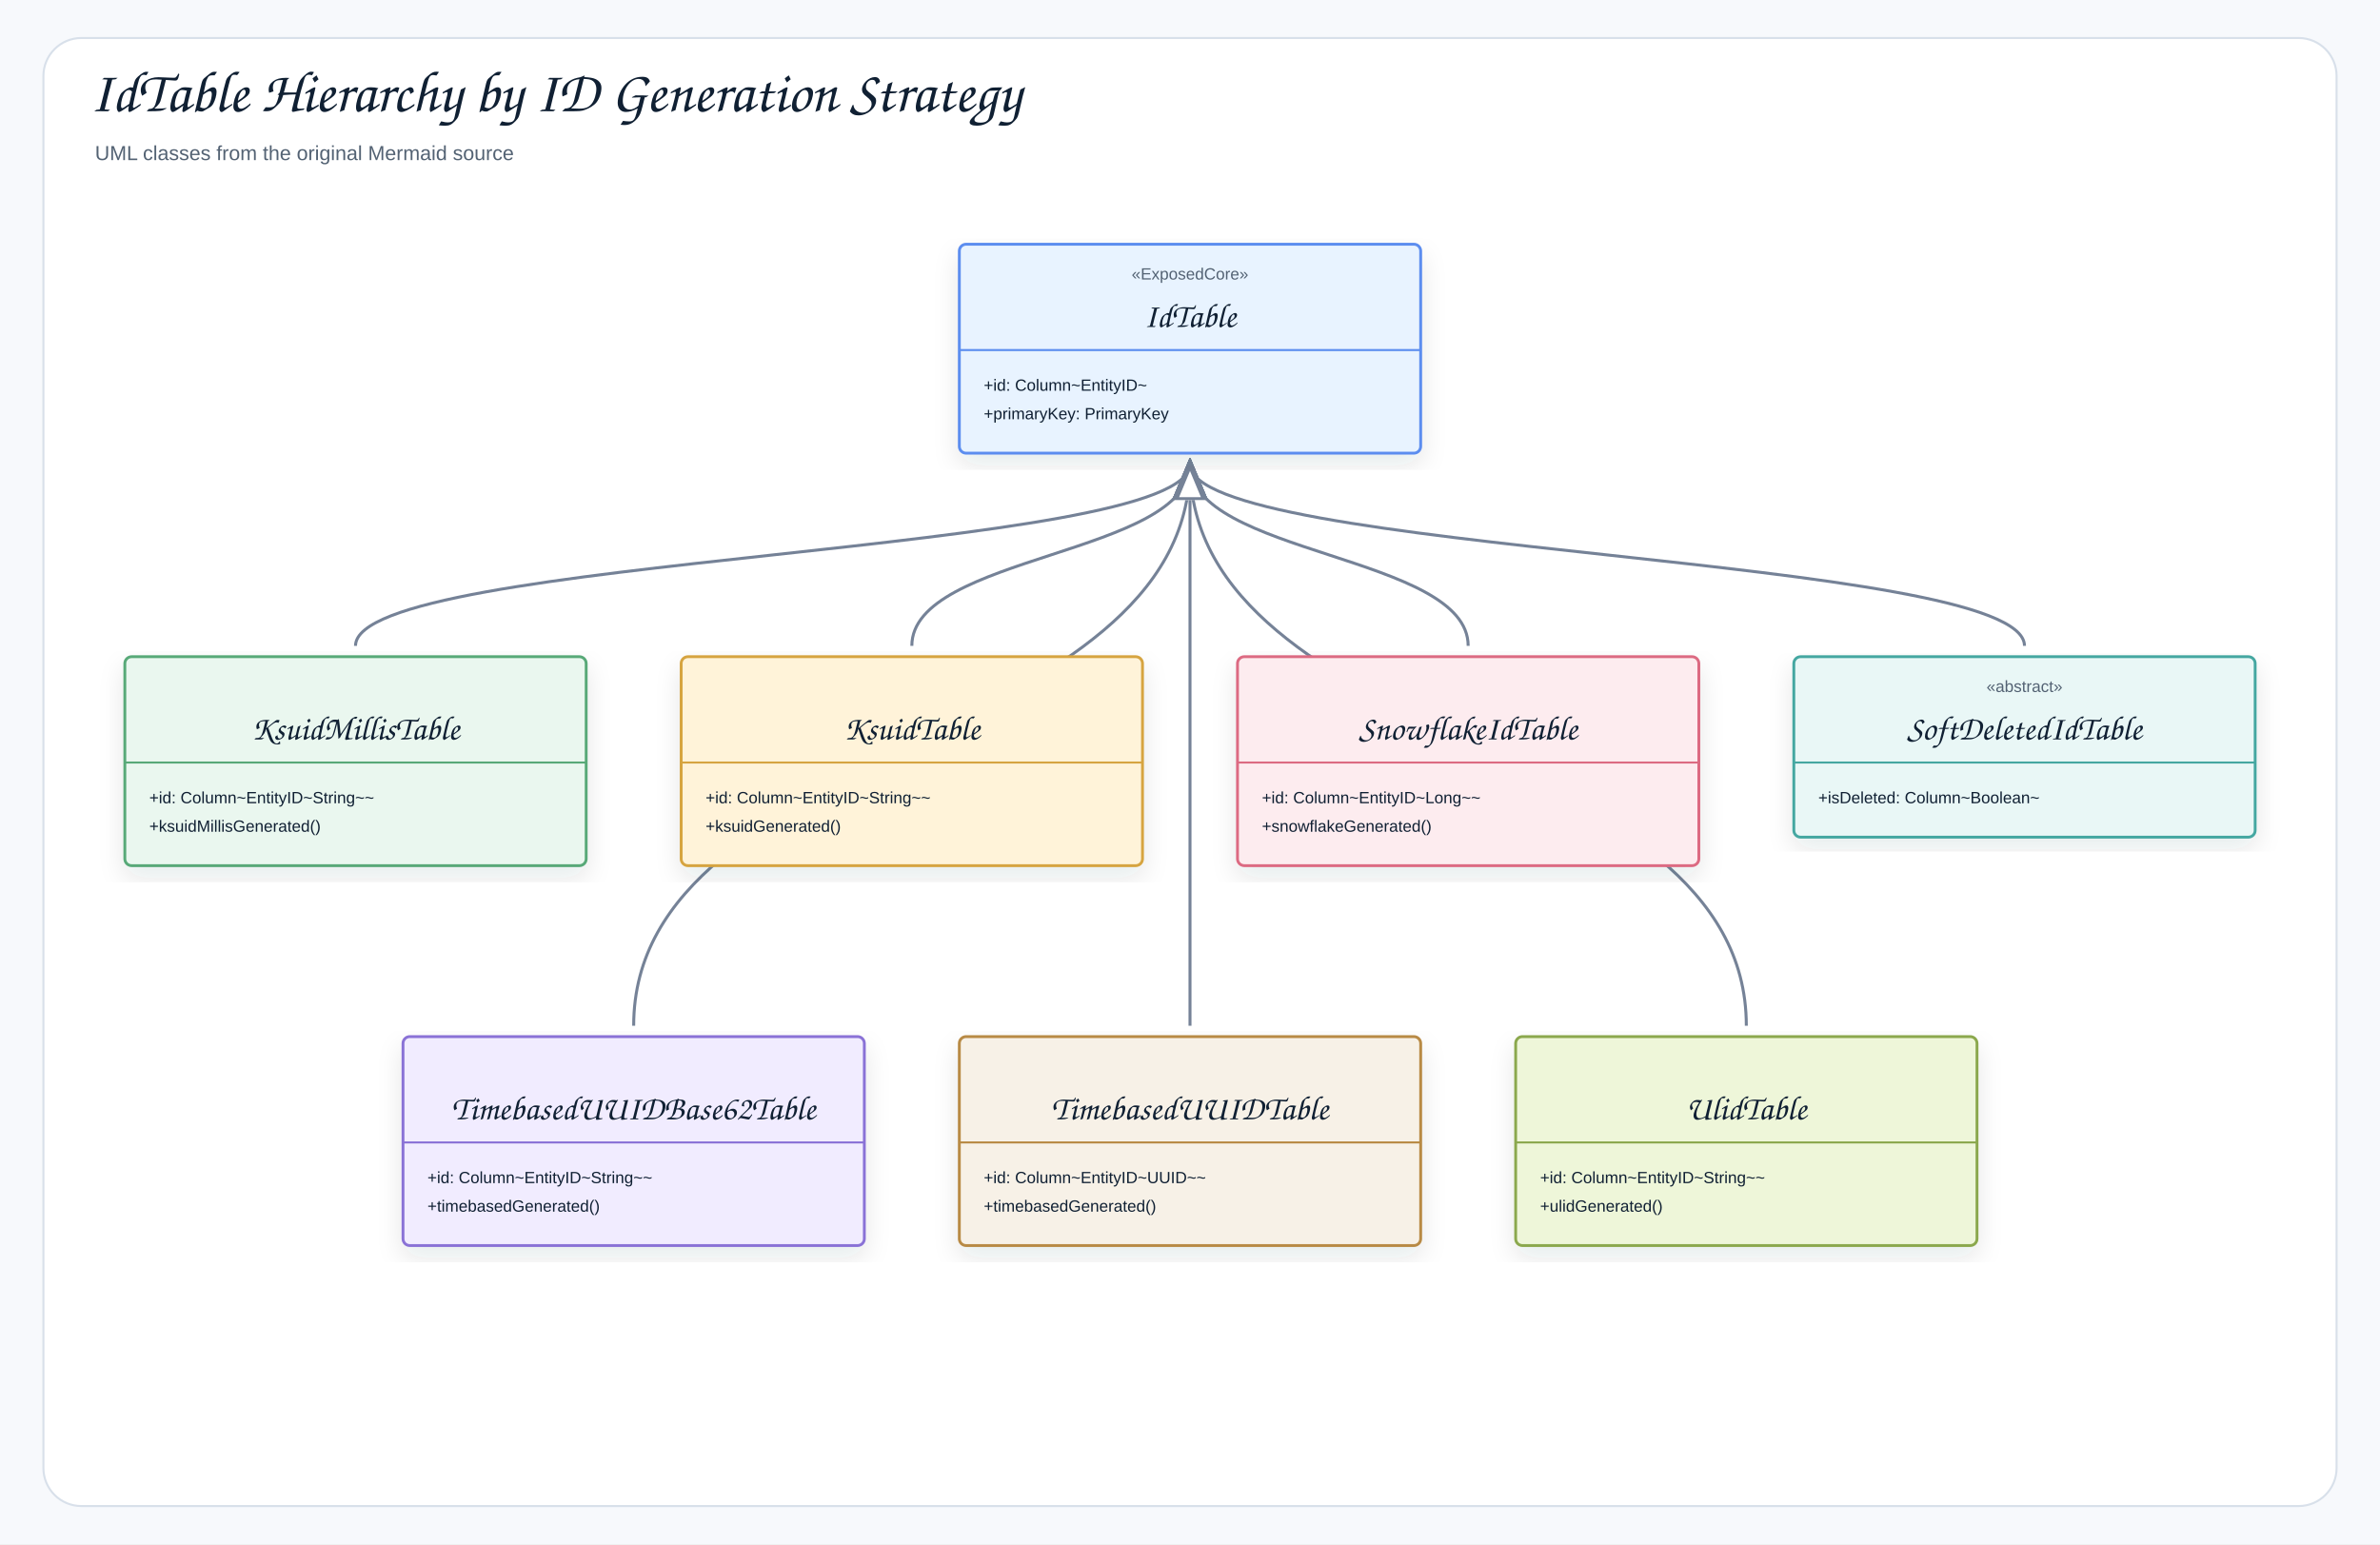
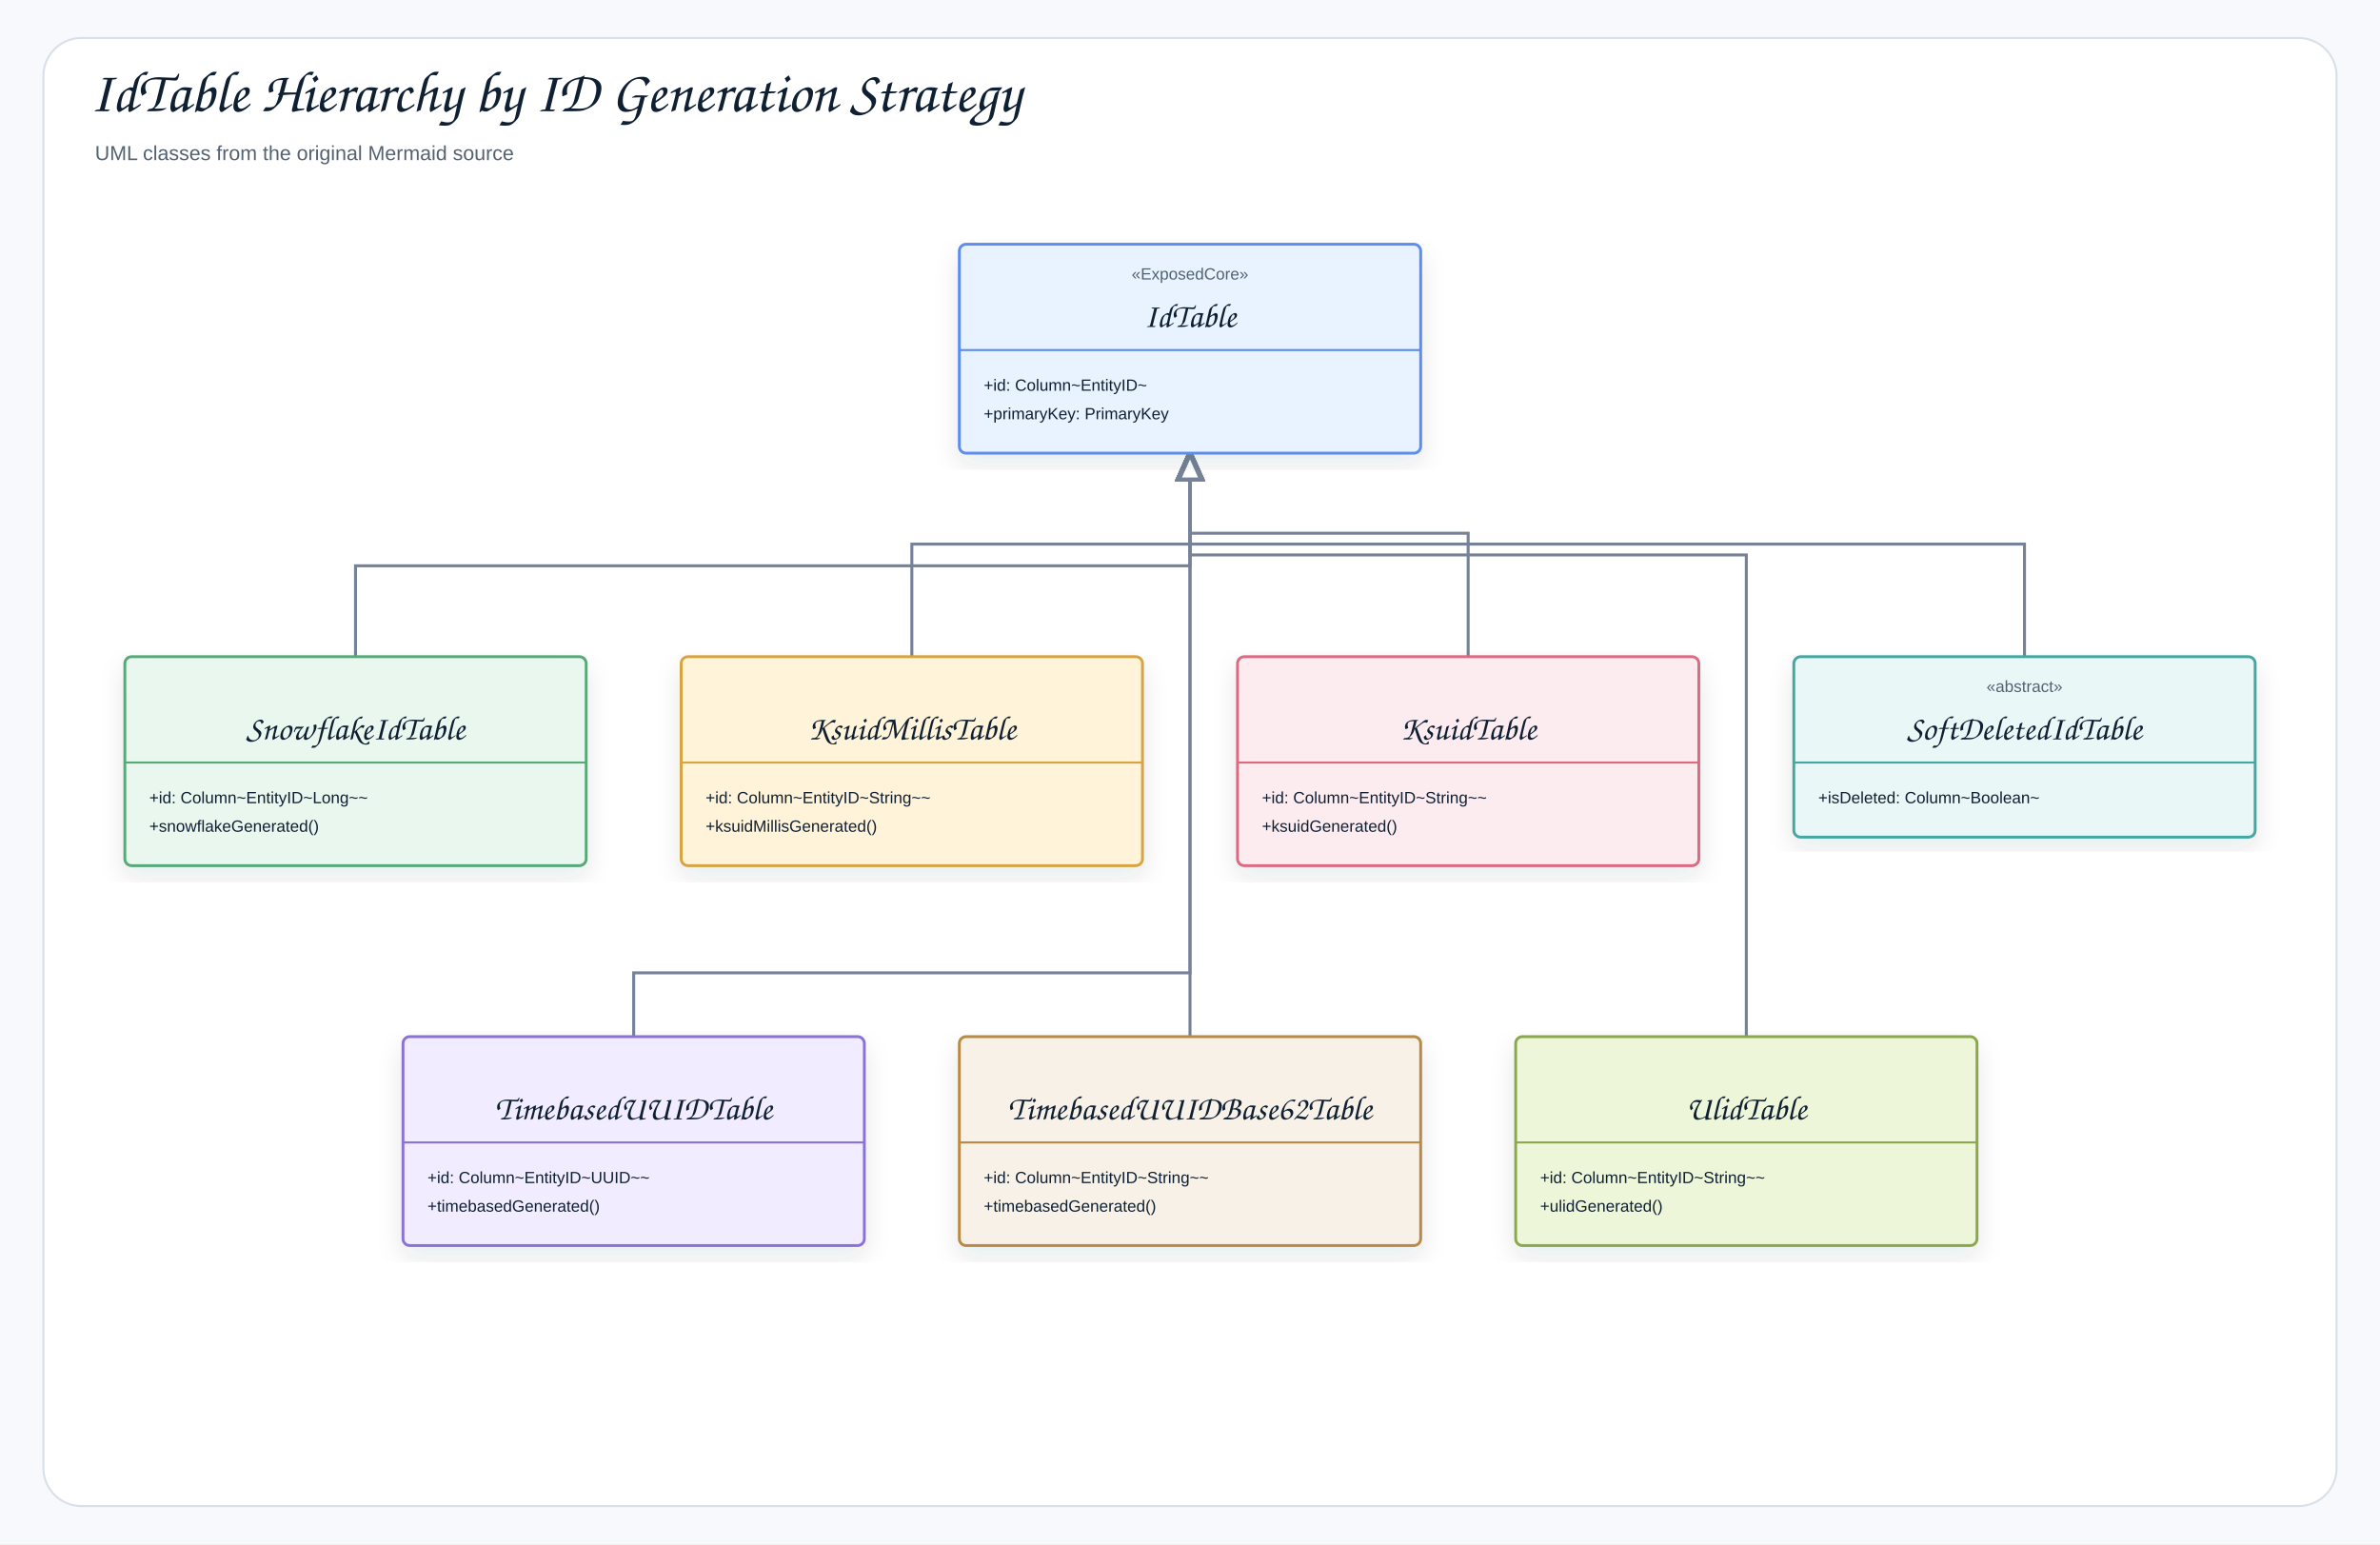
<svg xmlns="http://www.w3.org/2000/svg" width="1754" height="1138" viewBox="0 0 1754 1138" role="img" aria-label="IdTable Hierarchy by ID Generation Strategy">
  <defs>
    <filter id="shadow" x="-8%" y="-8%" width="116%" height="116%">
      <feDropShadow dx="0" dy="8" stdDeviation="9" flood-color="#1f2937" flood-opacity="0.10" />
    </filter>
-     <marker id="openArrow" markerWidth="12" markerHeight="10" refX="10" refY="5" orient="auto" markerUnits="strokeWidth">
-       <path d="M 1 1 L 10 5 L 1 9" fill="none" stroke="#758297" stroke-width="1.8" stroke-linecap="round" stroke-linejoin="round" />
+     <marker id="openArrow" markerWidth="10" markerHeight="8" refX="8.5" refY="4" orient="auto" markerUnits="strokeWidth">
+       <path d="M 1 1 L 8.5 4 L 1 7" fill="none" stroke="#758297" stroke-width="1.7" stroke-linecap="round" stroke-linejoin="round" />
    </marker>
-     <marker id="inherit" markerWidth="14" markerHeight="12" refX="12" refY="6" orient="auto" markerUnits="strokeWidth">
-       <path d="M 0 1 L 12 6 L 0 11 Z" fill="#ffffff" stroke="#758297" stroke-width="1.8" />
+     <marker id="inherit" markerWidth="11" markerHeight="10" refX="9.5" refY="5" orient="auto" markerUnits="strokeWidth">
+       <path d="M 0.5 1 L 9.5 5 L 0.5 9 Z" fill="#ffffff" stroke="#758297" stroke-width="1.7" />
    </marker>
    <style>
    .canvas{fill:#f7f9fc}.frame{fill:#fff;stroke:#d8e0ea;stroke-width:1.5}
    .title{font-family:"Architects Daughter","Comic Sans MS","Comic Sans",cursive;font-size:43px;font-weight:400;fill:#102033}
    .subtitle{font-family:"Comic Sans MS","Comic Sans","Comic Neue",Arial,sans-serif;font-size:15px;font-weight:400;fill:#536273}
    .label{font-family:"Architects Daughter","Comic Sans MS","Comic Sans",cursive;font-size:25px;font-weight:400;fill:#102033}
    .smallLabel{font-family:"Architects Daughter","Comic Sans MS","Comic Sans",cursive;font-size:21px;font-weight:400;fill:#102033}
    .mono{font-family:"Comic Sans MS","Comic Sans","Comic Neue",Arial,sans-serif;font-size:12px;font-weight:400;fill:#102033}
    .small{font-family:"Comic Sans MS","Comic Sans","Comic Neue",Arial,sans-serif;font-size:12px;font-weight:400;fill:#536273}
    .strong{font-family:"Comic Sans MS","Comic Sans","Comic Neue",Arial,sans-serif;font-size:13px;font-weight:400;fill:#102033}
    .card{stroke-width:2.1;filter:url(#shadow)}.compartment{stroke-width:1.5;fill:none}
    .line{stroke:#758297;stroke-width:2.1;fill:none;marker-end:url(#openArrow)}
    .plainLine{stroke:#758297;stroke-width:2.1;fill:none}
    .dashed{stroke:#758297;stroke-width:2.1;stroke-dasharray:7 6;fill:none;marker-end:url(#openArrow)}
    .inheritLine{stroke:#758297;stroke-width:2.2;fill:none;marker-end:url(#inherit)}
    .implLine{stroke:#758297;stroke-width:2.2;stroke-dasharray:8 7;fill:none;marker-end:url(#inherit)}
  </style>
  </defs>
  <rect class="canvas" width="1754" height="1138" />
  <rect class="frame" x="32" y="28" width="1690" height="1082" rx="28" />
  <text class="title" x="66" y="82">IdTable Hierarchy by ID Generation Strategy</text>
  <text class="subtitle" x="70" y="118">UML classes from the original Mermaid source</text>
-   <path class="inheritLine" d="M1492 476 C1492 409 877 409 877 342" />
-   <path class="inheritLine" d="M467 756 C467 549 877 549 877 342" />
-   <path class="inheritLine" d="M877 756 C877 549 877 549 877 342" />
-   <path class="inheritLine" d="M1082 476 C1082 409 877 409 877 342" />
-   <path class="inheritLine" d="M1287 756 C1287 549 877 549 877 342" />
-   <path class="inheritLine" d="M262 476 C262 409 877 409 877 342" />
-   <path class="inheritLine" d="M672 476 C672 409 877 409 877 342" />
+   <path class="inheritLine" d="M1492 484 L1492 401 L877 401 L877 334" />
+   <path class="inheritLine" d="M877 764 L877 334" />
+   <path class="inheritLine" d="M467 764 L467 717 L877 717 L877 334" />
+   <path class="inheritLine" d="M262 484 L262 417 L877 417 L877 334" />
+   <path class="inheritLine" d="M1287 764 L1287 409 L877 409 L877 334" />
+   <path class="inheritLine" d="M672 484 L672 401 L877 401 L877 334" />
+   <path class="inheritLine" d="M1082 484 L1082 393 L877 393 L877 334" />
  <g transform="translate(707,180)">
    <rect class="card" x="0" y="0" width="340" height="154" rx="5" fill="#E8F3FF" stroke="#5B8DEF" />
    <line class="compartment" x1="0" y1="78" x2="340" y2="78" stroke="#5B8DEF" />
    <text class="small" x="170" y="26" text-anchor="middle">«ExposedCore»</text>
    <text class="label" x="170" y="61" text-anchor="middle">IdTable</text>
    <text class="mono" x="18" y="108">+id: Column~EntityID~</text>
    <text class="mono" x="18" y="129">+primaryKey: PrimaryKey</text>
  </g>
  <g transform="translate(92,484)">
    <rect class="card" x="0" y="0" width="340" height="154" rx="5" fill="#EAF7EF" stroke="#58A978" />
    <line class="compartment" x1="0" y1="78" x2="340" y2="78" stroke="#58A978" />
    <text class="small" x="170" y="26" text-anchor="middle" />
-     <text class="label" x="170" y="61" text-anchor="middle">KsuidMillisTable</text>
-     <text class="mono" x="18" y="108">+id: Column~EntityID~String~~</text>
-     <text class="mono" x="18" y="129">+ksuidMillisGenerated()</text>
+     <text class="label" x="170" y="61" text-anchor="middle">SnowflakeIdTable</text>
+     <text class="mono" x="18" y="108">+id: Column~EntityID~Long~~</text>
+     <text class="mono" x="18" y="129">+snowflakeGenerated()</text>
  </g>
  <g transform="translate(502,484)">
    <rect class="card" x="0" y="0" width="340" height="154" rx="5" fill="#FFF3D9" stroke="#D6A441" />
    <line class="compartment" x1="0" y1="78" x2="340" y2="78" stroke="#D6A441" />
    <text class="small" x="170" y="26" text-anchor="middle" />
-     <text class="label" x="170" y="61" text-anchor="middle">KsuidTable</text>
+     <text class="label" x="170" y="61" text-anchor="middle">KsuidMillisTable</text>
    <text class="mono" x="18" y="108">+id: Column~EntityID~String~~</text>
-     <text class="mono" x="18" y="129">+ksuidGenerated()</text>
+     <text class="mono" x="18" y="129">+ksuidMillisGenerated()</text>
  </g>
  <g transform="translate(912,484)">
    <rect class="card" x="0" y="0" width="340" height="154" rx="5" fill="#FDECEF" stroke="#DC6B82" />
    <line class="compartment" x1="0" y1="78" x2="340" y2="78" stroke="#DC6B82" />
    <text class="small" x="170" y="26" text-anchor="middle" />
-     <text class="label" x="170" y="61" text-anchor="middle">SnowflakeIdTable</text>
-     <text class="mono" x="18" y="108">+id: Column~EntityID~Long~~</text>
-     <text class="mono" x="18" y="129">+snowflakeGenerated()</text>
+     <text class="label" x="170" y="61" text-anchor="middle">KsuidTable</text>
+     <text class="mono" x="18" y="108">+id: Column~EntityID~String~~</text>
+     <text class="mono" x="18" y="129">+ksuidGenerated()</text>
  </g>
  <g transform="translate(1322,484)">
    <rect class="card" x="0" y="0" width="340" height="133" rx="5" fill="#E9F7F6" stroke="#45A7A1" />
    <line class="compartment" x1="0" y1="78" x2="340" y2="78" stroke="#45A7A1" />
    <text class="small" x="170" y="26" text-anchor="middle">«abstract»</text>
    <text class="label" x="170" y="61" text-anchor="middle">SoftDeletedIdTable</text>
    <text class="mono" x="18" y="108">+isDeleted: Column~Boolean~</text>
  </g>
  <g transform="translate(297,764)">
    <rect class="card" x="0" y="0" width="340" height="154" rx="5" fill="#F1ECFF" stroke="#8A72D6" />
    <line class="compartment" x1="0" y1="78" x2="340" y2="78" stroke="#8A72D6" />
    <text class="small" x="170" y="26" text-anchor="middle" />
-     <text class="label" x="170" y="61" text-anchor="middle">TimebasedUUIDBase62Table</text>
-     <text class="mono" x="18" y="108">+id: Column~EntityID~String~~</text>
+     <text class="label" x="170" y="61" text-anchor="middle">TimebasedUUIDTable</text>
+     <text class="mono" x="18" y="108">+id: Column~EntityID~UUID~~</text>
    <text class="mono" x="18" y="129">+timebasedGenerated()</text>
  </g>
  <g transform="translate(707,764)">
    <rect class="card" x="0" y="0" width="340" height="154" rx="5" fill="#F7F1E7" stroke="#B88A44" />
    <line class="compartment" x1="0" y1="78" x2="340" y2="78" stroke="#B88A44" />
    <text class="small" x="170" y="26" text-anchor="middle" />
-     <text class="label" x="170" y="61" text-anchor="middle">TimebasedUUIDTable</text>
-     <text class="mono" x="18" y="108">+id: Column~EntityID~UUID~~</text>
+     <text class="label" x="170" y="61" text-anchor="middle">TimebasedUUIDBase62Table</text>
+     <text class="mono" x="18" y="108">+id: Column~EntityID~String~~</text>
    <text class="mono" x="18" y="129">+timebasedGenerated()</text>
  </g>
  <g transform="translate(1117,764)">
    <rect class="card" x="0" y="0" width="340" height="154" rx="5" fill="#EEF6D9" stroke="#8BA84D" />
    <line class="compartment" x1="0" y1="78" x2="340" y2="78" stroke="#8BA84D" />
    <text class="small" x="170" y="26" text-anchor="middle" />
    <text class="label" x="170" y="61" text-anchor="middle">UlidTable</text>
    <text class="mono" x="18" y="108">+id: Column~EntityID~String~~</text>
    <text class="mono" x="18" y="129">+ulidGenerated()</text>
  </g>
</svg>
